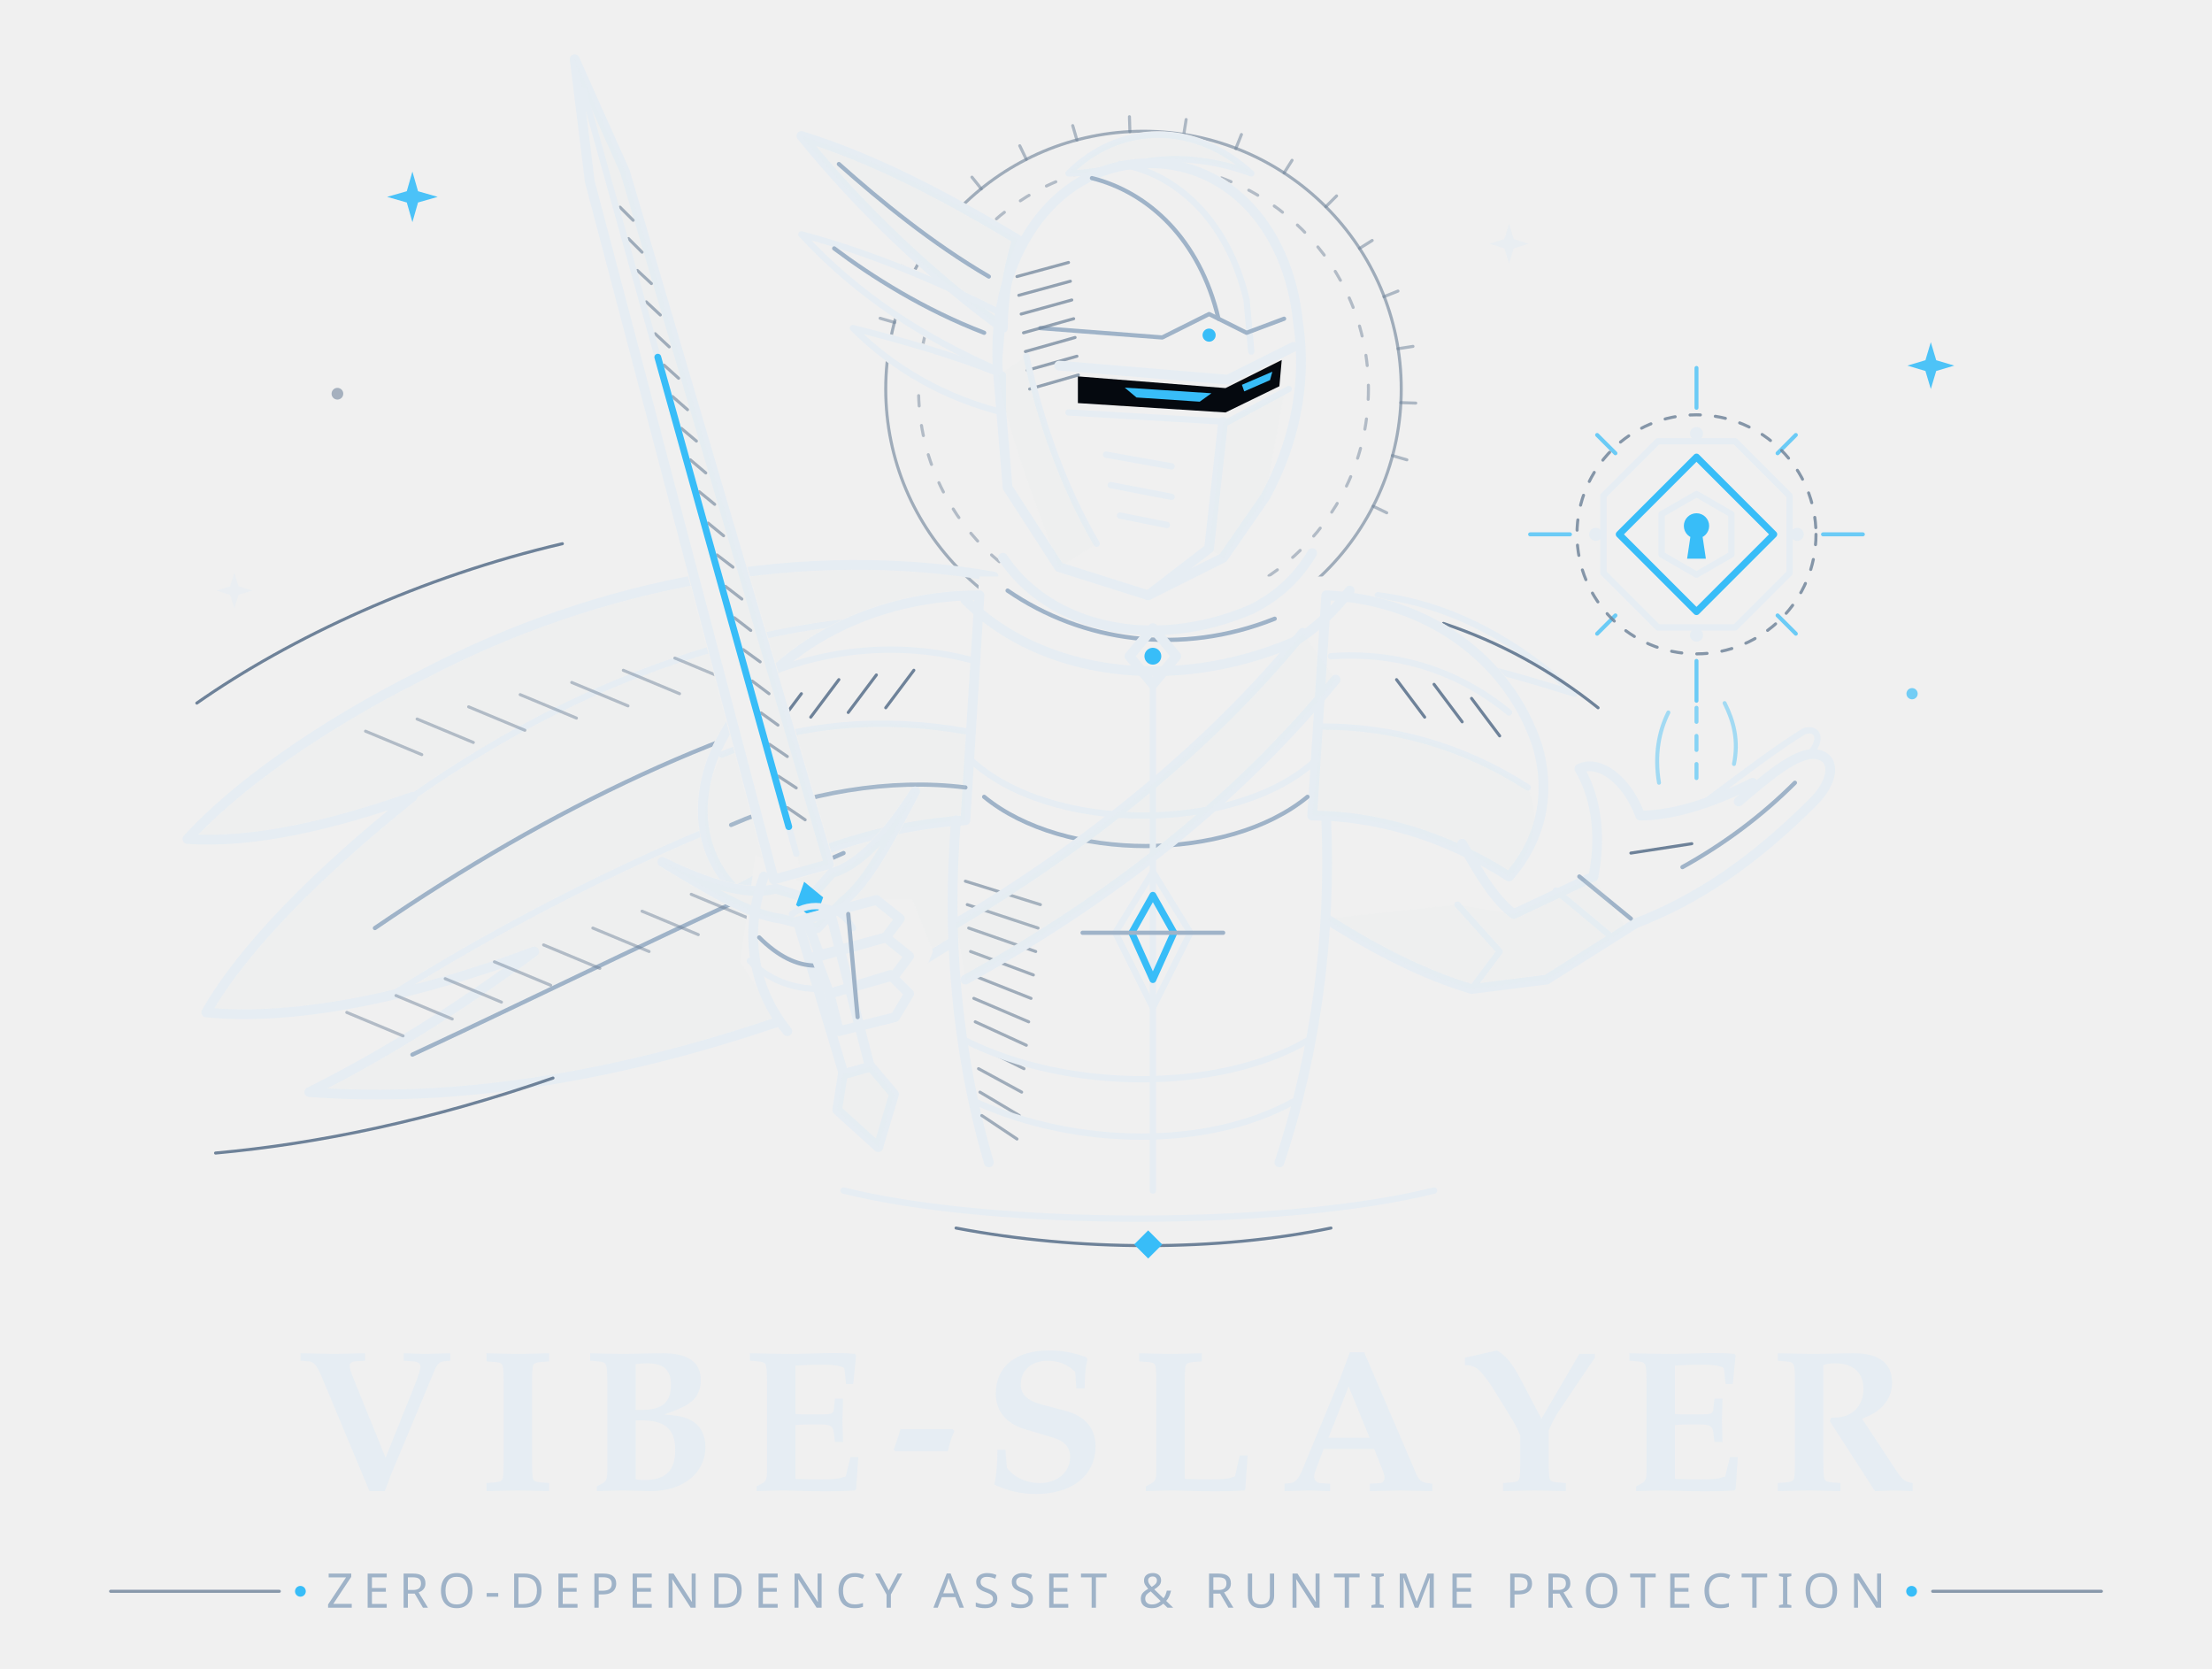
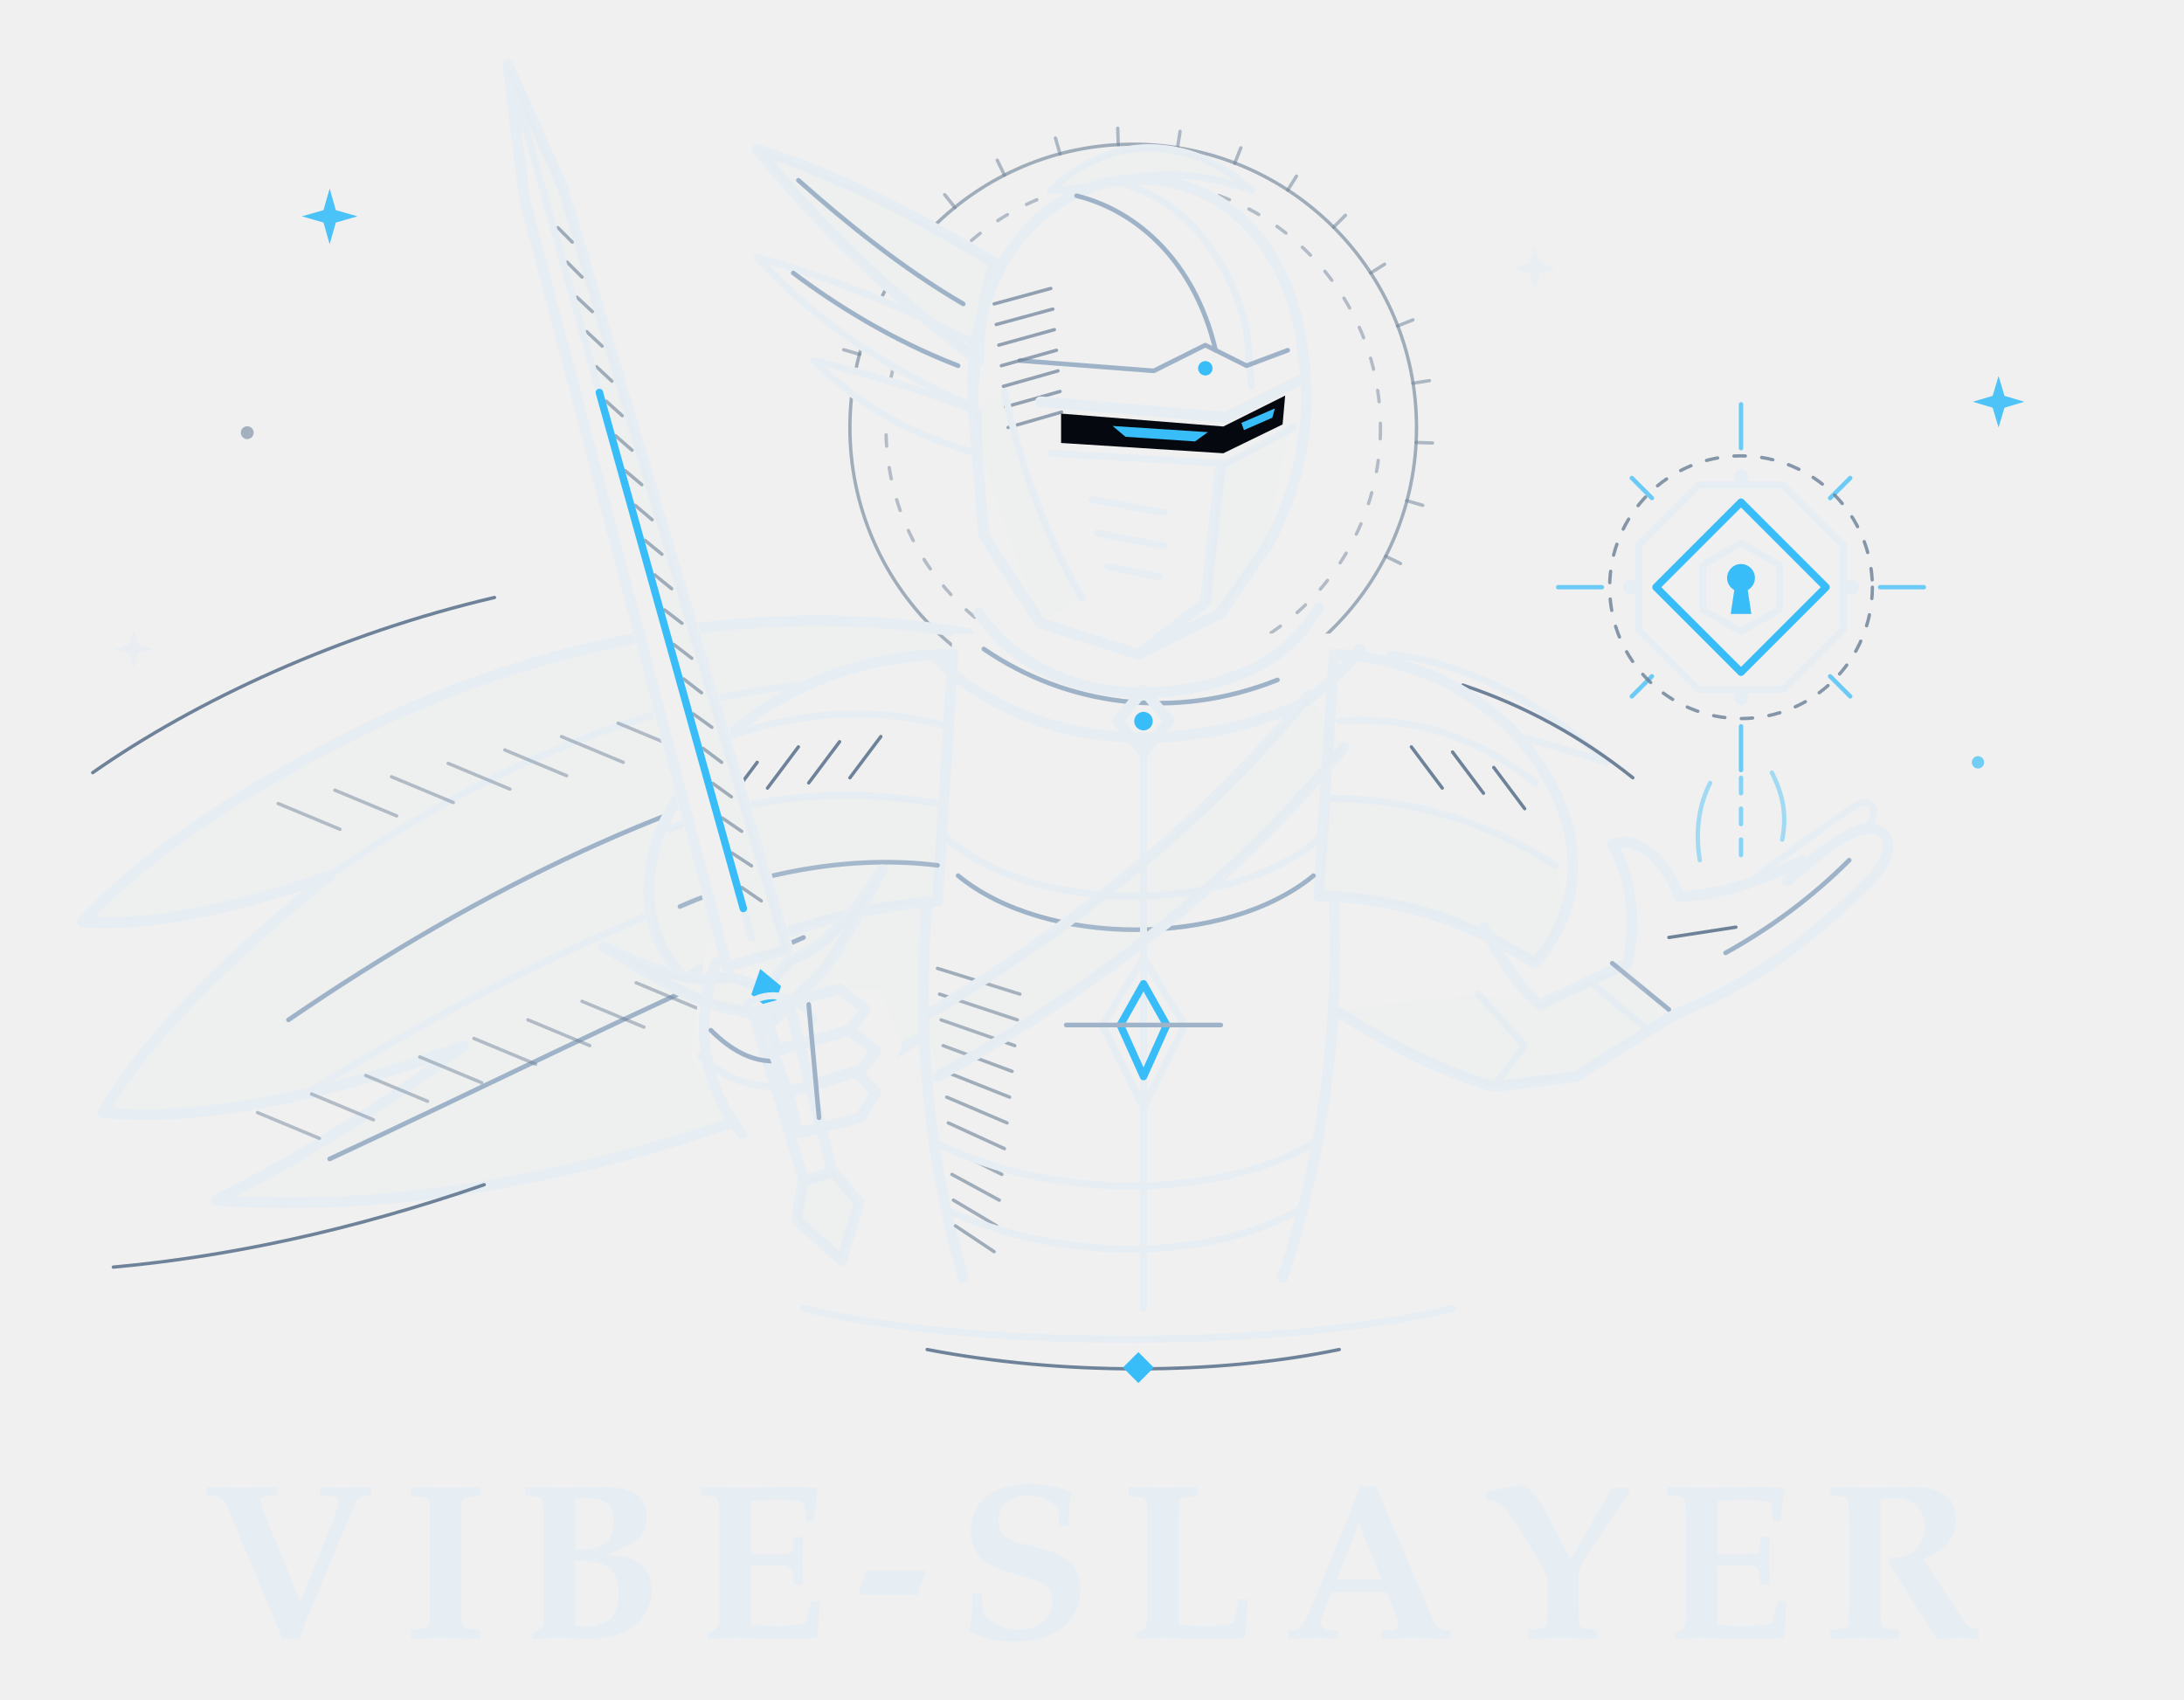
- <svg xmlns="http://www.w3.org/2000/svg" width="472" height="356" viewBox="104 20 472 356" role="img" aria-label="Vibe-Slayer — Zero-Dependency Asset and Runtime Protection">
+ <svg xmlns="http://www.w3.org/2000/svg" width="424" height="330" viewBox="128 20 424 330" role="img" aria-label="Vibe-Slayer">
  <defs>
    <style>
      .ink-heavy { fill: none; stroke: #E6EDF3; stroke-width: 2.08; stroke-linecap: round; stroke-linejoin: round; }
      .ink-med   { fill: none; stroke: #E6EDF3; stroke-width: 1.35; stroke-linecap: round; stroke-linejoin: round; }
      .ink-fine  { fill: none; stroke: #9FB3C8; stroke-width: 0.9; stroke-linecap: round; stroke-linejoin: round; }
      .ink-hair  { fill: none; stroke: #6E8299; stroke-width: 0.65; stroke-linecap: round; stroke-linejoin: round; }
      .ink-fill  { fill: #E6EDF3; stroke: none; }
-       .ink-mid-fill { fill: #9FB3C8; stroke: none; }
      .ink-shade { fill: #E6EDF3; fill-opacity: 0.09; stroke: none; }
      .accent-line { fill: none; stroke: #38BDF8; stroke-width: 1.45; stroke-linecap: round; stroke-linejoin: round; }
      .accent-fine { fill: none; stroke: #38BDF8; stroke-width: 0.85; stroke-linecap: round; stroke-linejoin: round; }
      .accent-fill { fill: #38BDF8; stroke: none; }
    </style>
    <mask id="mask-behind-all">
      <rect x="0" y="0" width="680" height="384" fill="white" />
      <path d="M 317,100 C 315,77 327,57 346,55 C 365,53 379,68 381,89 C 383,102 380,115 374,126 L 365,139 L 349,147 L 330,141 L 319,124 Z" fill="black" stroke="black" stroke-width="2.2" />
      <path d="M 318,90 C 303,79 288,65 275,49 C 291,54 306,62 321,71 C 319,78 318,84 318,90 Z" fill="black" stroke="black" stroke-width="1.8" />
      <path d="M 317,99 C 301,92 287,83 275,70 C 290,74 304,80 318,87 Z" fill="black" stroke="black" stroke-width="1.6" />
      <path d="M 318,108 C 306,105 295,99 286,90 C 298,93 308,96 318,100 Z" fill="black" stroke="black" stroke-width="1.5" />
      <path d="M 332,57 C 343,46 359,46 371,57 C 363,54 354,53 346,55 C 341,56 336,57 332,57 Z" fill="black" stroke="black" stroke-width="1.5" />
      <path d="M 313,147 C 288,147 265,160 256,182 C 252,193 254,203 261,210 C 277,201 294,196 310,195 Z" fill="black" stroke="black" stroke-width="2.2" />
      <path d="M 387,147 C 409,148 426,161 432,179 C 435,189 433,199 426,207 C 412,198 397,194 384,194 Z" fill="black" stroke="black" stroke-width="2.2" />
      <path d="M 313,143 L 387,143 L 388,200 C 388,224 385,246 377,269 L 349,278 L 315,269 C 308,246 306,224 308,198 Z" fill="black" />
      <path d="M 385,204 L 417,228 L 439,225 L 463,205 L 486,192 L 494,181 L 472,185 L 456,188 L 444,185 L 434,202 L 420,196 Z" fill="black" stroke="black" stroke-width="2.0" />
      <path d="M 269.12,207.64 L 229.85,58.72 L 226.62,32.62 L 237.36,56.62 L 280.88,204.36 Z" fill="black" stroke="black" stroke-width="2.4" />
      <path d="M 245.34,203.89 C 257.39,209.88 264.94,210.88 269.57,209.59 L 276.61,211.78 L 281.51,206.26 C 286.13,204.97 292.07,200.20 299.28,188.84 C 293.86,199.18 289.13,208.28 283.83,212.36 L 278.36,218.04 L 270.74,216.02 C 264.09,215.27 255.33,209.93 245.34,203.89 Z" fill="black" stroke="black" stroke-width="2.2" />
      <path d="M 274.22,216.60 L 284.03,249.16 L 289.62,247.60 L 281.16,214.66 Z" fill="black" stroke="black" stroke-width="2.0" />
      <path d="M 283.84,249.21 L 282.64,256.82 L 291.40,264.75 L 294.78,253.43 L 289.81,247.55 Z" fill="black" stroke="black" stroke-width="2.0" />
      <path d="M 266,204 L 263,225 L 274,242 L 296,238 L 302,223 L 298,213 L 286,213 L 274,209 Z" fill="black" stroke="black" stroke-width="2.0" />
    </mask>
    <mask id="mask-behind-sword">
      <rect x="0" y="0" width="680" height="384" fill="white" />
      <path d="M 269.12,207.64 L 229.85,58.72 L 226.62,32.62 L 237.36,56.62 L 280.88,204.36 Z" fill="black" stroke="black" stroke-width="2.4" />
      <path d="M 245.34,203.89 C 257.39,209.88 264.94,210.88 269.57,209.59 L 276.61,211.78 L 281.51,206.26 C 286.13,204.97 292.07,200.20 299.28,188.84 C 293.86,199.18 289.13,208.28 283.83,212.36 L 278.36,218.04 L 270.74,216.02 C 264.09,215.27 255.33,209.93 245.34,203.89 Z" fill="black" stroke="black" stroke-width="2.2" />
      <path d="M 274.22,216.60 L 284.03,249.16 L 289.62,247.60 L 281.16,214.66 Z" fill="black" stroke="black" stroke-width="2.0" />
      <path d="M 283.84,249.21 L 282.64,256.82 L 291.40,264.75 L 294.78,253.43 L 289.81,247.55 Z" fill="black" stroke="black" stroke-width="2.0" />
      <path d="M 266,204 L 263,225 L 274,242 L 296,238 L 302,223 L 298,213 L 286,213 L 274,209 Z" fill="black" stroke="black" stroke-width="2.0" />
    </mask>
  </defs>
  <g id="paladin-halo" mask="url(#mask-behind-all)">
    <circle cx="348" cy="103" r="55" class="ink-hair" opacity="0.62" />
    <circle cx="348" cy="103" r="48" class="ink-hair" stroke-dasharray="2.2 4.2" opacity="0.48" />
    <g class="ink-hair" opacity="0.52">
      <line x1="294.9" y1="88.8" x2="291.8" y2="87.9" />
      <line x1="299.0" y1="78.0" x2="296.1" y2="76.6" />
      <line x1="305.3" y1="68.4" x2="302.8" y2="66.4" />
      <line x1="313.4" y1="60.3" x2="311.4" y2="57.8" />
      <line x1="323.0" y1="54.0" x2="321.6" y2="51.1" />
      <line x1="333.8" y1="49.9" x2="332.9" y2="46.8" />
      <line x1="345.1" y1="48.1" x2="345.0" y2="44.9" />
      <line x1="356.6" y1="48.7" x2="357.1" y2="45.5" />
      <line x1="367.7" y1="51.7" x2="368.9" y2="48.7" />
      <line x1="378.0" y1="56.9" x2="379.7" y2="54.2" />
      <line x1="386.9" y1="64.1" x2="389.2" y2="61.8" />
      <line x1="394.1" y1="73.0" x2="396.8" y2="71.3" />
      <line x1="399.3" y1="83.3" x2="402.3" y2="82.1" />
      <line x1="402.3" y1="94.4" x2="405.5" y2="93.9" />
      <line x1="402.9" y1="105.9" x2="406.1" y2="106.0" />
      <line x1="401.1" y1="117.2" x2="404.2" y2="118.1" />
      <line x1="397.0" y1="128.0" x2="399.9" y2="129.4" />
    </g>
    <path class="accent-fill" d="M 192.00,56.60 L 193.20,60.80 L 197.40,62.00 L 193.20,63.20 L 192.00,67.40 L 190.80,63.20 L 186.60,62.00 L 190.80,60.80 Z" opacity="0.9" />
    <path class="ink-fill" d="M 154.00,142.20 L 154.90,145.10 L 157.80,146.00 L 154.90,146.90 L 154.00,149.80 L 153.10,146.90 L 150.20,146.00 L 153.10,145.10 Z" opacity="0.65" />
    <path class="ink-fill" d="M 426.00,67.80 L 427.00,71.00 L 430.20,72.00 L 427.00,73.00 L 426.00,76.20 L 425.00,73.00 L 421.80,72.00 L 425.00,71.00 Z" opacity="0.68" />
    <path class="accent-fill" d="M 516.00,93.00 L 517.15,96.85 L 521.00,98.00 L 517.15,99.15 L 516.00,103.00 L 514.85,99.15 L 511.00,98.00 L 514.85,96.85 Z" opacity="0.88" />
    <circle cx="176" cy="104" r="1.25" fill="#6E8299" opacity="0.58" />
    <circle cx="512" cy="168" r="1.2" fill="#38BDF8" opacity="0.68" />
  </g>
  <g id="paladin-cloak" mask="url(#mask-behind-all)">
    <path class="ink-shade" d="M 316,143 C 276,136 232,144 194,164 C 172,175 154,188 144,199 C 158,200 175,196 192,190 C 172,206 156,222 148,236 C 168,238 194,232 218,223 C 202,235 186,245 170,253 C 210,256 254,246 296,228 L 312,218 Z" />
    <path class="ink-heavy" d="M 316,143 C 276,136 232,144 194,164 C 172,175 154,188 144,199 C 158,200 175,196 192,190 C 172,206 156,222 148,236 C 168,238 194,232 218,223 C 202,235 186,245 170,253 C 210,256 254,246 296,228 L 312,218 Z" />
    <path class="ink-med" d="M 310,152 C 272,150 232,162 192,190" />
    <path class="ink-fine" d="M 298,166 C 260,174 222,192 184,218" />
    <path class="ink-med" d="M 290,184 C 254,196 220,212 188,232" />
    <path class="ink-fine" d="M 284,202 C 252,216 220,232 192,245" />
    <path class="ink-hair" d="M 224,136 C 194,143 166,156 146,170" />
    <path class="ink-hair" d="M 222,250 C 196,259 172,264 150,266" />
    <g class="ink-hair" opacity="0.48">
      <line x1="178.0" y1="236.0" x2="190.0" y2="241.0" />
      <line x1="188.5" y1="232.4" x2="200.5" y2="237.4" />
      <line x1="199.0" y1="228.8" x2="211.0" y2="233.8" />
      <line x1="209.5" y1="225.2" x2="221.5" y2="230.2" />
      <line x1="220.0" y1="221.6" x2="232.0" y2="226.6" />
      <line x1="230.5" y1="218.0" x2="242.5" y2="223.0" />
      <line x1="241.0" y1="214.4" x2="253.0" y2="219.4" />
      <line x1="251.5" y1="210.8" x2="263.5" y2="215.8" />
      <line x1="262.0" y1="207.2" x2="274.0" y2="212.2" />
      <line x1="182.0" y1="176.0" x2="194.0" y2="181.0" />
      <line x1="193.0" y1="173.4" x2="205.0" y2="178.4" />
      <line x1="204.0" y1="170.8" x2="216.0" y2="175.8" />
      <line x1="215.0" y1="168.2" x2="227.0" y2="173.2" />
      <line x1="226.0" y1="165.6" x2="238.0" y2="170.6" />
      <line x1="237.0" y1="163.0" x2="249.0" y2="168.0" />
      <line x1="248.0" y1="160.4" x2="260.0" y2="165.4" />
      <line x1="259.0" y1="157.8" x2="271.0" y2="162.8" />
    </g>
    <path class="ink-med" d="M 398,147 C 414,149 428,157 440,168 C 427,164 414,160 400,159" />
    <path class="ink-hair" d="M 412,153 C 424,157 435,163 445,171" />
  </g>
  <g id="paladin-body" mask="url(#mask-behind-sword)">
    <path class="ink-heavy" d="M 318,90 C 303,79 288,65 275,49 C 291,54 306,62 321,71 C 319,78 318,84 318,90 Z" />
    <path class="ink-shade" d="M 318,90 C 303,79 288,65 275,49 C 291,54 306,62 321,71 C 319,78 318,84 318,90 Z" />
    <path class="ink-fine" d="M 315,79 C 303,72 292,63 283,55" />
    <path class="ink-med" d="M 317,99 C 301,92 287,83 275,70 C 290,74 304,80 318,87 Z" />
    <path class="ink-fine" d="M 314,91 C 301,86 290,79 282,73" />
    <path class="ink-med" d="M 318,108 C 306,105 295,99 286,90 C 298,93 308,96 318,100 Z" />
    <path class="ink-med" d="M 332,57 C 343,46 359,46 371,57 C 363,54 354,53 346,55 C 341,56 336,57 332,57 Z" />
    <path class="ink-shade" d="M 332,57 C 343,46 359,46 371,57 C 363,54 354,53 346,55 C 341,56 336,57 332,57 Z" />
    <path class="ink-heavy" d="M 317,100 C 315,77 327,57 346,55 C 365,53 379,68 381,89 C 383,102 380,115 374,126 L 365,139 L 349,147 L 330,141 L 319,124 Z" />
    <path class="ink-med" d="M 343,55 C 355,57 366,67 370,84 L 371,95" />
    <path class="ink-fine" d="M 337,58 C 349,61 360,71 364,88" />
    <path class="ink-fine" d="M 326,90 L 352,92 L 362,87 L 370,91 L 378,88" />
    <circle cx="362" cy="91.5" r="1.4" class="accent-fill" />
    <g class="ink-hair" opacity="0.72">
      <line x1="321.0" y1="79.0" x2="332.0" y2="76.0" />
      <line x1="321.4" y1="83.0" x2="332.4" y2="80.0" />
      <line x1="321.9" y1="87.0" x2="332.7" y2="84.0" />
      <line x1="322.4" y1="91.0" x2="333.1" y2="88.0" />
      <line x1="322.8" y1="95.0" x2="333.4" y2="92.0" />
      <line x1="323.2" y1="99.0" x2="333.8" y2="96.0" />
      <line x1="323.7" y1="103.0" x2="334.1" y2="100.0" />
    </g>
    <path class="ink-med" d="M 323,96 C 326,110 331,124 338,136" />
    <path class="ink-shade" d="M 317,100 C 319,112 324,125 330,141 L 338,136 C 331,124 326,110 323,96 Z" />
    <path class="ink-heavy" d="M 330,98 L 366,101 L 380,94" />
    <path class="ink-med" d="M 332,108 L 366,110 L 379,103" />
    <path fill="#05090F" d="M 334,100.3 L 365.5,102.8 L 377.5,96.8 L 377,102.4 L 365.5,108 L 334,106 Z" />
    <path class="accent-fill" d="M 344,102.7 L 362.5,103.9 L 360,105.7 L 346.5,104.8 Z" />
    <path class="accent-fill" d="M 369,102.1 L 375.5,99.3 L 375,101.1 L 369.5,103.5 Z" />
    <path class="ink-heavy" d="M 365,110 L 362,137 L 349,147" />
    <path class="ink-shade" d="M 365,110 L 378,104 L 374,126 L 365,139 L 362,137 Z" />
    <path class="ink-med" d="M 340,117 L 354,119.5" />
    <path class="ink-med" d="M 341,123.5 L 354,126" />
    <path class="ink-med" d="M 343,130 L 353,132" />
    <path class="ink-heavy" d="M 318,139 C 328,154 350,159 371,150 C 377,147 381,143 384,138" />
    <path class="ink-heavy" d="M 310,148 C 326,164 354,168 380,157 C 385,154 389,150 392,146" />
    <path class="ink-fine" d="M 319,146 C 335,157 356,160 376,152" />
    <path class="ink-heavy" d="M 350,154 L 355,160 L 350,166 L 345,160 Z" />
    <circle cx="350" cy="160" r="1.8" class="accent-fill" />
    <path class="ink-heavy" d="M 313,147 C 288,147 265,160 256,182 C 252,193 254,203 261,210 C 277,201 294,196 310,195 Z" />
    <path class="ink-med" d="M 267,164 C 282,158 297,157 312,161" />
    <path class="ink-med" d="M 258,181 C 275,174 293,173 310,176" />
    <path class="ink-fine" d="M 260,196 C 276,189 294,186 310,188" />
    <path class="ink-shade" d="M 258,181 C 275,174 293,173 310,176 L 310,195 C 294,196 277,201 261,210 C 254,203 252,193 258,181 Z" />
    <path class="ink-hair" d="M 275,168 L 269,176 M 283,165 L 277,173 M 291,164 L 285,172 M 299,163 L 293,171" />
    <path class="ink-heavy" d="M 387,147 C 409,148 426,161 432,179 C 435,189 433,199 426,207 C 412,198 397,194 384,194 Z" />
    <path class="ink-med" d="M 388,160 C 402,159 415,163 426,172" />
    <path class="ink-med" d="M 386,175 C 401,175 416,179 430,188" />
    <path class="ink-shade" d="M 386,175 C 401,175 416,179 430,188 C 433,195 431,202 426,207 C 412,198 397,194 384,194 Z" />
    <path class="ink-hair" d="M 418,169 L 424,177 M 410,166 L 416,174 M 402,165 L 408,173" />
    <path class="ink-heavy" d="M 308,195 C 306,219 308,244 315,268" />
    <path class="ink-heavy" d="M 387,195 C 388,219 385,244 377,268" />
    <path class="ink-med" d="M 311,182 C 328,198 368,198 385,182" />
    <path class="ink-fine" d="M 314,190 C 331,204 366,204 383,190" />
    <path class="ink-med" d="M 350,166 L 350,274" />
    <g class="ink-hair" opacity="0.62">
      <line x1="310.0" y1="208.0" x2="326.0" y2="213.0" />
      <line x1="310.4" y1="213.0" x2="325.5" y2="218.0" />
      <line x1="310.7" y1="218.0" x2="325.0" y2="223.0" />
      <line x1="311.1" y1="223.0" x2="324.5" y2="228.0" />
      <line x1="311.4" y1="228.0" x2="324.0" y2="233.0" />
      <line x1="311.8" y1="233.0" x2="323.5" y2="238.0" />
      <line x1="312.1" y1="238.0" x2="323.0" y2="243.0" />
      <line x1="312.4" y1="243.0" x2="322.5" y2="248.0" />
      <line x1="312.8" y1="248.0" x2="322.0" y2="253.0" />
      <line x1="313.1" y1="253.0" x2="321.5" y2="258.0" />
      <line x1="313.5" y1="258.0" x2="321.0" y2="263.0" />
    </g>
    <path class="ink-heavy" d="M 382,155 C 365,176 340,198 308,217" />
    <path class="ink-heavy" d="M 389,165 C 371,187 346,209 310,229" />
    <path class="ink-shade" d="M 382,155 C 365,176 340,198 308,217 L 310,229 C 346,209 371,187 389,165 Z" />
    <path class="ink-med" d="M 350,206 L 358,219 L 350,235 L 342,219 Z" />
    <path class="accent-line" d="M 350,211 L 354.5,219 L 350,229 L 345.5,219 Z" />
    <line class="ink-fine" x1="335" y1="219" x2="365" y2="219" />
    <path class="ink-med" d="M 310,242 C 332,253 364,253 383,242" />
    <path class="ink-med" d="M 312,255 C 334,265 362,265 380,255" />
    <path class="ink-med" d="M 284,274 C 316,282 378,282 410,274" />
    <path class="ink-hair" d="M 308,282 C 334,287 364,287 388,282" />
    <path class="accent-fill" d="M 349,282.5 L 352,285.5 L 349,288.5 L 346,285.5 Z" />
    <path class="ink-heavy" d="M 416,200 C 420,207 423,212 427,215 L 444,207" />
    <path class="ink-heavy" d="M 387,216 C 398,223 408,228 418,231 L 434,229 L 453,217" />
    <path class="ink-med" d="M 415,213 L 424,223 L 418,231" />
    <path class="ink-med" d="M 436,210 L 448,220" />
    <path class="ink-fine" d="M 441,207 L 452,216" />
    <path class="ink-shade" d="M 387,216 C 398,223 408,228 418,231 L 434,229 L 451,218 L 444,207 L 427,215 L 415,213 Z" />
    <path class="ink-heavy" d="M 444,207 C 446,197 444,189 441,184 C 445,182 451,186 454,194 C 460,194 468,192 478,187" />
    <path class="ink-heavy" d="M 453,217 C 466,212 478,204 491,191 C 495,187 496,182 492,181 C 488,180 482,185 475,191" />
    <path class="ink-med" d="M 468,191 C 476,185 484,179 489,176 C 492,175 493,178 490,181" />
    <path class="ink-fine" d="M 463,205 C 472,200 480,194 487,187" />
    <path class="ink-hair" d="M 452,202 L 465,200" />
    <path class="accent-fine" d="M 466,186 L 466,170" opacity="0.58" stroke-dasharray="3 3" />
    <path class="accent-fine" d="M 458,187 C 457,181 458,176 460,172" opacity="0.42" />
    <path class="accent-fine" d="M 474,183 C 475,178 474,174 472,170" opacity="0.42" />
  </g>
  <g id="paladin-sword">
    <path class="ink-heavy" d="M 269.12,207.64 L 229.85,58.72 L 226.62,32.62 L 237.36,56.62 L 280.88,204.36 Z" />
    <path class="ink-shade" d="M 275.00,206.00 L 226.62,32.62 L 237.36,56.62 L 280.88,204.36 Z" />
    <g class="ink-hair" opacity="0.62">
      <line x1="272.0" y1="192.3" x2="275.8" y2="194.9" />
      <line x1="270.1" y1="185.6" x2="273.9" y2="188.1" />
      <line x1="268.2" y1="178.8" x2="272.0" y2="181.4" />
      <line x1="266.4" y1="172.1" x2="270.0" y2="174.7" />
      <line x1="264.5" y1="165.3" x2="268.1" y2="168.0" />
      <line x1="262.6" y1="158.6" x2="266.2" y2="161.2" />
      <line x1="260.7" y1="151.8" x2="264.2" y2="154.5" />
      <line x1="258.8" y1="145.1" x2="262.3" y2="147.8" />
      <line x1="257.0" y1="138.4" x2="260.4" y2="141.0" />
      <line x1="255.1" y1="131.6" x2="258.4" y2="134.3" />
      <line x1="253.2" y1="124.9" x2="256.5" y2="127.6" />
      <line x1="251.3" y1="118.1" x2="254.6" y2="120.9" />
      <line x1="249.4" y1="111.4" x2="252.6" y2="114.1" />
      <line x1="247.5" y1="104.6" x2="250.7" y2="107.4" />
      <line x1="245.7" y1="97.9" x2="248.8" y2="100.7" />
      <line x1="243.8" y1="91.2" x2="246.8" y2="94.0" />
      <line x1="241.9" y1="84.4" x2="244.9" y2="87.2" />
      <line x1="240.0" y1="77.7" x2="243.0" y2="80.5" />
      <line x1="238.1" y1="70.9" x2="241.0" y2="73.8" />
      <line x1="236.3" y1="64.2" x2="239.1" y2="67.0" />
    </g>
    <path class="ink-med" d="M 273.92,202.15 L 228.50,39.37" />
    <path class="accent-line" d="M 272.31,196.37 L 244.36,96.20" />
    <path class="ink-heavy" d="M 245.34,203.89 C 257.39,209.88 264.94,210.88 269.57,209.59 L 276.61,211.78 L 281.51,206.26 C 286.13,204.97 292.07,200.20 299.28,188.84 C 293.86,199.18 289.13,208.28 283.83,212.36 L 278.36,218.04 L 270.74,216.02 C 264.09,215.27 255.33,209.93 245.34,203.89 Z" />
    <path class="ink-shade" d="M 245.34,203.89 C 257.39,209.88 264.94,210.88 269.57,209.59 L 276.61,211.78 L 281.51,206.26 C 286.13,204.97 292.07,200.20 299.28,188.84 C 293.86,199.18 289.13,208.28 283.83,212.36 L 278.36,218.04 L 270.74,216.02 C 264.09,215.27 255.33,209.93 245.34,203.89 Z" />
    <path class="accent-fill" d="M 275.59,208.12 L 279.64,211.45 L 277.90,216.40 L 273.86,213.07 Z" />
    <path class="ink-heavy" d="M 274.22,216.60 L 284.03,249.16 L 289.62,247.60 L 281.16,214.66 Z" />
    <path class="ink-heavy" d="M 283.84,249.21 L 282.64,256.82 L 291.40,264.75 L 294.78,253.43 L 289.81,247.55 Z" />
    <path class="ink-shade" d="M 283.84,249.21 L 282.64,256.82 L 291.40,264.75 L 294.78,253.43 L 289.81,247.55 Z" />
    <path class="ink-heavy" d="M 267,207 C 263,218 264,230 272,240" />
    <path class="ink-med" d="M 264,225 C 268,229 273,231 279,231" />
    <path class="ink-fine" d="M 266,220 C 270,224 274,226 278,226" />
    <path class="ink-heavy" d="M 276,216 L 291,212 L 296,216 L 293,220 L 279,224 Z" />
    <path class="ink-heavy" d="M 278,224 L 293,220 L 298,224 L 295,228 L 281,232 Z" />
    <path class="ink-heavy" d="M 281,232 L 294,228 L 298,232 L 295,237 L 283,240 Z" />
    <path class="ink-med" d="M 273,215 C 277,212 283,213 286,218" />
    <path class="ink-fine" d="M 285,215 L 287,237" />
  </g>
  <g id="crypto-ward">
    <g class="accent-fine" opacity="0.72">
      <line x1="493.0" y1="134.0" x2="501.5" y2="134.0" />
      <line x1="483.3" y1="151.3" x2="487.2" y2="155.2" />
      <line x1="466.0" y1="161.0" x2="466.0" y2="169.5" />
      <line x1="448.7" y1="151.3" x2="444.8" y2="155.2" />
      <line x1="439.0" y1="134.0" x2="430.5" y2="134.0" />
      <line x1="448.7" y1="116.7" x2="444.8" y2="112.8" />
      <line x1="466.0" y1="107.0" x2="466.0" y2="98.5" />
      <line x1="483.3" y1="116.7" x2="487.2" y2="112.8" />
    </g>
    <circle cx="466.0" cy="134.0" r="25.5" class="ink-hair" stroke-dasharray="2.2 3.2" opacity="0.82" />
    <polygon points="485.86,142.23 474.23,153.86 457.77,153.86 446.14,142.23 446.14,125.77 457.77,114.14 474.23,114.14 485.86,125.77" class="ink-med" />
    <polygon points="466.00,117.50 482.50,134.00 466.00,150.50 449.50,134.00" class="accent-line" />
    <polygon points="466.00,125.40 473.45,129.70 473.45,138.30 466.00,142.60 458.55,138.30 458.55,129.70" class="ink-med" />
    <circle cx="466.0" cy="132.2" r="2.7" class="accent-fill" />
    <path class="accent-fill" d="M 464.7,134.5 L 467.3,134.5 L 468.0,139.2 L 464.0,139.2 Z" />
    <circle cx="466.0" cy="112.5" r="1.4" class="ink-fill" />
    <circle cx="466.0" cy="155.5" r="1.4" class="ink-fill" />
    <circle cx="444.5" cy="134.0" r="1.4" class="ink-fill" />
    <circle cx="487.5" cy="134.0" r="1.4" class="ink-fill" />
  </g>
  <g id="wordmark" class="ink-fill">
    <path d="M340 644V681C300 680 268 680 248 679C214 678 191 678 179 678C164 678 164 678 20 681V644L61 641C86 638 101 620 123 569L362 -3H438C448 23 453 36 457 46C459 52 462 62 467 75C469 79 472 86 476 96L684 594C697 626 710 639 731 641L763 644V681C690 679 659 678 646 678C636 678 618 678 591 679C582 680 559 680 532 681V644L578 641C601 640 615 630 615 615C615 600 605 569 584 516L442 163L285 550C267 595 264 605 264 622C264 632 276 640 290 641Z" transform="translate(167.27,338.00) scale(0.043,-0.043)" />
    <path d="M350 641V681C230 678 230 678 194 678C159 678 158 678 39 681V641L76 638C123 634 123 634 124 543V135C123 74 122 58 115 51C109 45 100 42 76 40L39 37V-3C123 -1 159 0 194 0C230 0 265 -1 350 -3V37L313 40C290 42 281 44 275 50C267 58 266 72 265 135V543C266 603 267 619 274 627C280 633 289 636 313 638Z" transform="translate(206.13,338.00) scale(0.043,-0.043)" />
    <path d="M39 644 76 641C122 637 123 633 124 543V95C124 61 119 47 104 38L72 20V-3C139 -1 167 0 198 0C223 0 253 -1 301 -2C331 -3 331 -3 340 -3C500 -3 611 87 611 216C611 269 591 313 556 338C519 363 486 372 406 377C491 407 519 421 551 450C574 472 588 508 588 546C588 637 527 681 399 681L316 680C291 679 222 678 206 678L118 679L39 681ZM265 348H295C411 348 461 304 461 202C461 98 414 52 308 52C291 52 282 53 265 56ZM265 627C288 630 302 631 322 631C404 631 440 598 440 524C440 437 396 400 295 400H265Z" transform="translate(228.25,338.00) scale(0.043,-0.043)" />
    <path d="M265 620C319 623 350 624 411 624C465 624 507 615 508 604L516 529H552L566 671L560 678C524 681 506 682 465 682C437 682 409 682 357 680C291 678 261 678 227 678C185 678 139 679 39 681V644L76 641C122 637 123 633 124 543V95C124 61 119 47 104 38L72 20V-3C141 -1 169 0 195 0C213 0 224 0 259 -1C322 -3 374 -4 420 -4C475 -4 504 -3 561 0L566 8L577 166H538L515 72C515 71 514 70 512 69C479 58 453 55 396 55C355 55 316 56 265 58V325C290 327 309 328 332 328H398C437 327 451 318 455 291L461 241H501L498 349C498 357 499 392 501 456H461L455 399C452 382 441 378 398 378H332C295 378 284 378 265 380Z" transform="translate(262.34,338.00) scale(0.043,-0.043)" />
    <path d="M50 305C45 287 43 281 31 246C24 227 21 218 16 203L24 195H285C290 223 301 259 317 295L308 305Z" transform="translate(294.01,338.00) scale(0.043,-0.043)" />
    <path d="M72 202C72 127 68 86 57 29C131 -4 189 -17 265 -17C444 -17 559 76 559 220C559 309 507 370 408 396L294 426C220 446 188 476 188 527C188 597 242 644 322 644C375 644 420 626 458 589L464 507H505C505 572 510 620 519 649L514 661C447 685 395 695 329 695C162 695 64 615 64 480C64 395 115 332 210 304L350 262C406 245 433 214 433 166C433 92 369 37 283 37C215 37 151 67 119 114L112 202Z" transform="translate(313.73,338.00) scale(0.043,-0.043)" />
    <path d="M350 641V681C230 678 230 678 194 678C159 678 158 678 39 681V641L76 638C123 634 123 634 124 543V95C124 61 119 47 104 38L72 20V-3C141 -1 169 0 195 0C213 0 224 0 259 -1C322 -3 374 -4 420 -4C475 -4 504 -3 561 0L566 8L577 174H538L515 72C515 71 514 70 512 69C480 58 453 55 396 55C355 55 316 56 265 58V543C266 603 267 619 274 627C280 633 289 636 313 638Z" transform="translate(345.40,338.00) scale(0.043,-0.043)" />
    <path d="M469 206 514 92C518 82 520 72 520 64C520 49 511 38 500 37L447 34V-3C533 -1 579 0 599 0C618 0 667 -1 757 -3V34L733 37C705 41 691 52 678 81L419 686H348C334 649 324 622 320 611C306 572 296 546 291 535L110 97C93 58 76 39 54 37L24 34V-3C98 -1 135 0 137 0C147 0 166 0 193 -1C201 -2 220 -2 250 -3V34L200 37C183 38 171 52 171 69C171 76 173 85 176 94L218 206ZM342 516 446 262H242Z" transform="translate(377.07,338.00) scale(0.043,-0.043)" />
    <path d="M395 356 288 559C247 635 220 668 174 695L15 659V622C66 622 86 607 145 522L246 359C262 333 274 310 290 274V135C289 74 288 58 281 51C275 45 266 42 242 40L205 37V-3C289 -1 325 0 360 0C396 0 431 -1 516 -3V37L479 40C456 42 447 44 441 50C433 58 432 72 431 135V298C449 340 465 370 484 398L660 659V678H583Z" transform="translate(415.93,338.00) scale(0.043,-0.043)" />
    <path d="M265 620C319 623 350 624 411 624C465 624 507 615 508 604L516 529H552L566 671L560 678C524 681 506 682 465 682C437 682 409 682 357 680C291 678 261 678 227 678C185 678 139 679 39 681V644L76 641C122 637 123 633 124 543V95C124 61 119 47 104 38L72 20V-3C141 -1 169 0 195 0C213 0 224 0 259 -1C322 -3 374 -4 420 -4C475 -4 504 -3 561 0L566 8L577 166H538L515 72C515 71 514 70 512 69C479 58 453 55 396 55C355 55 316 56 265 58V325C290 327 309 328 332 328H398C437 327 451 318 455 291L461 241H501L498 349C498 357 499 392 501 456H461L455 399C452 382 441 378 398 378H332C295 378 284 378 265 380Z" transform="translate(450.01,338.00) scale(0.043,-0.043)" />
    <path d="M39 37V-3C123 -1 159 0 194 0C230 0 265 -1 350 -3V37L313 40C290 42 281 44 275 50C267 58 266 72 265 135V622C279 628 297 631 323 631C413 631 464 585 464 503C464 419 406 362 322 362H304L297 344L521 -3L611 0C662 -1 671 -1 708 -3V37C672 44 662 50 638 82L457 356C513 379 537 394 564 424C592 456 606 492 606 534C606 632 542 681 416 681C405 681 381 681 347 680C320 679 239 678 216 678C188 678 188 678 39 681V644L76 641C122 637 123 633 124 543V135C123 75 122 58 115 51C109 45 100 42 76 40Z" transform="translate(481.68,338.00) scale(0.043,-0.043)" />
  </g>
-   <g id="subtitle">
-     <line x1="127.6" y1="359.5" x2="163.6" y2="359.5" class="ink-hair" opacity="0.8" />
-     <line x1="516.4" y1="359.5" x2="552.4" y2="359.5" class="ink-hair" opacity="0.8" />
-     <circle cx="168.1" cy="359.5" r="1.15" class="accent-fill" />
-     <circle cx="511.9" cy="359.5" r="1.15" class="accent-fill" />
-     <g class="ink-mid-fill">
-       <path d="M533 0H38V68L414 634H50V714H523V646L147 80H533Z" transform="translate(173.62,363.00) scale(0.0102,-0.0102)" />
-       <path d="M496 0H97V714H496V635H187V412H478V334H187V79H496Z" transform="translate(181.46,363.00) scale(0.0102,-0.0102)" />
-       <path d="M294 714Q427 714 490.5 663.5Q554 613 554 511Q554 454 533.0 416.0Q512 378 479.5 355.5Q447 333 411 320L607 0H502L329 295H187V0H97V714ZM289 636H187V371H294Q381 371 421.0 405.5Q461 440 461 507Q461 577 419.0 606.5Q377 636 289 636Z" transform="translate(189.13,363.00) scale(0.0102,-0.0102)" />
-       <path d="M720 358Q720 247 682.5 164.5Q645 82 572.0 36.0Q499 -10 391 -10Q280 -10 206.5 36.0Q133 82 97.0 165.0Q61 248 61 359Q61 469 97.0 551.0Q133 633 206.5 679.0Q280 725 392 725Q499 725 572.0 679.5Q645 634 682.5 551.5Q720 469 720 358ZM156 358Q156 223 213.0 145.5Q270 68 391 68Q513 68 569.0 145.5Q625 223 625 358Q625 493 569.0 569.5Q513 646 392 646Q271 646 213.5 569.5Q156 493 156 358Z" transform="translate(197.47,363.00) scale(0.0102,-0.0102)" />
-       <path d="M40 229V307H282V229Z" transform="translate(207.44,363.00) scale(0.0102,-0.0102)" />
-       <path d="M669 364Q669 183 570.5 91.5Q472 0 296 0H97V714H317Q425 714 504.0 674.0Q583 634 626.0 556.5Q669 479 669 364ZM574 361Q574 504 503.5 570.5Q433 637 304 637H187V77H284Q574 77 574 361Z" transform="translate(212.72,363.00) scale(0.0102,-0.0102)" />
-       <path d="M496 0H97V714H496V635H187V412H478V334H187V79H496Z" transform="translate(222.17,363.00) scale(0.0102,-0.0102)" />
-       <path d="M286 714Q426 714 490.0 659.0Q554 604 554 504Q554 445 527.5 393.5Q501 342 438.5 310.0Q376 278 269 278H187V0H97V714ZM278 637H187V355H259Q361 355 411.0 388.0Q461 421 461 500Q461 569 417.0 603.0Q373 637 278 637Z" transform="translate(229.84,363.00) scale(0.0102,-0.0102)" />
-       <path d="M496 0H97V714H496V635H187V412H478V334H187V79H496Z" transform="translate(238.01,363.00) scale(0.0102,-0.0102)" />
-       <path d="M663 0H558L176 593H172Q174 558 177.0 506.0Q180 454 180 399V0H97V714H201L582 123H586Q585 139 583.5 171.0Q582 203 580.5 241.0Q579 279 579 311V714H663Z" transform="translate(245.68,363.00) scale(0.0102,-0.0102)" />
-       <path d="M669 364Q669 183 570.5 91.5Q472 0 296 0H97V714H317Q425 714 504.0 674.0Q583 634 626.0 556.5Q669 479 669 364ZM574 361Q574 504 503.5 570.5Q433 637 304 637H187V77H284Q574 77 574 361Z" transform="translate(255.43,363.00) scale(0.0102,-0.0102)" />
-       <path d="M496 0H97V714H496V635H187V412H478V334H187V79H496Z" transform="translate(264.88,363.00) scale(0.0102,-0.0102)" />
-       <path d="M663 0H558L176 593H172Q174 558 177.0 506.0Q180 454 180 399V0H97V714H201L582 123H586Q585 139 583.5 171.0Q582 203 580.5 241.0Q579 279 579 311V714H663Z" transform="translate(272.55,363.00) scale(0.0102,-0.0102)" />
-       <path d="M403 645Q288 645 222.0 568.0Q156 491 156 357Q156 224 217.5 146.5Q279 69 402 69Q449 69 491.0 77.0Q533 85 573 97V19Q533 4 490.5 -3.0Q448 -10 389 -10Q280 -10 207.0 35.0Q134 80 97.5 163.0Q61 246 61 358Q61 466 100.5 548.5Q140 631 217.0 677.5Q294 724 404 724Q517 724 601 682L565 606Q532 621 491.5 633.0Q451 645 403 645Z" transform="translate(282.30,363.00) scale(0.0102,-0.0102)" />
-       <path d="M283 363 469 714H566L328 277V0H238V273L0 714H98Z" transform="translate(290.75,363.00) scale(0.0102,-0.0102)" />
-       <path d="M545 0 459 221H176L91 0H0L279 717H360L638 0ZM352 517Q349 525 342.0 546.0Q335 567 328.5 589.5Q322 612 318 624Q311 593 302.0 563.5Q293 534 287 517L206 301H432Z" transform="translate(303.17,363.00) scale(0.0102,-0.0102)" />
-       <path d="M502 191Q502 96 433.0 43.0Q364 -10 247 -10Q187 -10 136.0 -1.0Q85 8 51 24V110Q87 94 140.5 81.0Q194 68 251 68Q331 68 371.5 99.0Q412 130 412 183Q412 218 397.0 242.0Q382 266 345.5 286.5Q309 307 244 330Q153 363 106.5 411.0Q60 459 60 542Q60 599 89.0 639.5Q118 680 169.5 702.0Q221 724 288 724Q347 724 396.0 713.0Q445 702 485 684L457 607Q420 623 376.5 634.0Q333 645 286 645Q219 645 185.0 616.5Q151 588 151 541Q151 505 166.0 481.0Q181 457 215.0 438.0Q249 419 307 397Q370 374 413.5 347.5Q457 321 479.5 284.0Q502 247 502 191Z" transform="translate(311.69,363.00) scale(0.0102,-0.0102)" />
-       <path d="M502 191Q502 96 433.0 43.0Q364 -10 247 -10Q187 -10 136.0 -1.0Q85 8 51 24V110Q87 94 140.5 81.0Q194 68 251 68Q331 68 371.5 99.0Q412 130 412 183Q412 218 397.0 242.0Q382 266 345.5 286.5Q309 307 244 330Q153 363 106.5 411.0Q60 459 60 542Q60 599 89.0 639.5Q118 680 169.5 702.0Q221 724 288 724Q347 724 396.0 713.0Q445 702 485 684L457 607Q420 623 376.5 634.0Q333 645 286 645Q219 645 185.0 616.5Q151 588 151 541Q151 505 166.0 481.0Q181 457 215.0 438.0Q249 419 307 397Q370 374 413.5 347.5Q457 321 479.5 284.0Q502 247 502 191Z" transform="translate(319.29,363.00) scale(0.0102,-0.0102)" />
-       <path d="M496 0H97V714H496V635H187V412H478V334H187V79H496Z" transform="translate(326.89,363.00) scale(0.0102,-0.0102)" />
-       <path d="M323 0H233V635H10V714H545V635H323Z" transform="translate(334.56,363.00) scale(0.0102,-0.0102)" />
-       <path d="M304 725Q384 725 430.5 684.5Q477 644 477 571Q477 508 436.5 464.0Q396 420 334 384L527 198Q553 229 569.5 269.5Q586 310 597 357H686Q670 293 646.0 238.0Q622 183 584 142L730 0H611L524 84Q477 42 419.0 16.0Q361 -10 278 -10Q175 -10 114.0 41.0Q53 92 53 186Q53 263 94.5 309.5Q136 356 207 396Q175 432 147.5 473.0Q120 514 120 569Q120 643 169.5 684.0Q219 725 304 725ZM301 653Q259 653 232.5 631.0Q206 609 206 570Q206 534 225.0 503.5Q244 473 280 436Q339 470 364.5 500.5Q390 531 390 571Q390 607 366.0 630.0Q342 653 301 653ZM260 341Q206 309 175.5 276.0Q145 243 145 189Q145 134 182.0 101.0Q219 68 281 68Q345 68 391.0 89.0Q437 110 468 139Z" transform="translate(346.89,363.00) scale(0.0102,-0.0102)" />
-       <path d="M294 714Q427 714 490.5 663.5Q554 613 554 511Q554 454 533.0 416.0Q512 378 479.5 355.5Q447 333 411 320L607 0H502L329 295H187V0H97V714ZM289 636H187V371H294Q381 371 421.0 405.5Q461 440 461 507Q461 577 419.0 606.5Q377 636 289 636Z" transform="translate(361.00,363.00) scale(0.0102,-0.0102)" />
-       <path d="M640 252Q640 178 610.0 118.5Q580 59 518.5 24.5Q457 -10 362 -10Q229 -10 159.5 62.5Q90 135 90 254V714H180V251Q180 164 226.5 116.0Q273 68 367 68Q464 68 507.5 119.5Q551 171 551 252V714H640Z" transform="translate(369.35,363.00) scale(0.0102,-0.0102)" />
-       <path d="M663 0H558L176 593H172Q174 558 177.0 506.0Q180 454 180 399V0H97V714H201L582 123H586Q585 139 583.5 171.0Q582 203 580.5 241.0Q579 279 579 311V714H663Z" transform="translate(378.81,363.00) scale(0.0102,-0.0102)" />
-       <path d="M323 0H233V635H10V714H545V635H323Z" transform="translate(388.56,363.00) scale(0.0102,-0.0102)" />
-       <path d="M298 0H40V52L124 71V642L40 662V714H298V662L214 642V71L298 52Z" transform="translate(396.23,363.00) scale(0.0102,-0.0102)" />
-       <path d="M412 0 177 626H173Q176 595 178.0 542.5Q180 490 180 433V0H97V714H230L450 129H454L678 714H810V0H721V439Q721 491 723.5 542.0Q726 593 728 625H724L486 0Z" transform="translate(401.69,363.00) scale(0.0102,-0.0102)" />
-       <path d="M496 0H97V714H496V635H187V412H478V334H187V79H496Z" transform="translate(412.94,363.00) scale(0.0102,-0.0102)" />
-       <path d="M286 714Q426 714 490.0 659.0Q554 604 554 504Q554 445 527.5 393.5Q501 342 438.5 310.0Q376 278 269 278H187V0H97V714ZM278 637H187V355H259Q361 355 411.0 388.0Q461 421 461 500Q461 569 417.0 603.0Q373 637 278 637Z" transform="translate(425.26,363.00) scale(0.0102,-0.0102)" />
-       <path d="M294 714Q427 714 490.5 663.5Q554 613 554 511Q554 454 533.0 416.0Q512 378 479.5 355.5Q447 333 411 320L607 0H502L329 295H187V0H97V714ZM289 636H187V371H294Q381 371 421.0 405.5Q461 440 461 507Q461 577 419.0 606.5Q377 636 289 636Z" transform="translate(433.43,363.00) scale(0.0102,-0.0102)" />
-       <path d="M720 358Q720 247 682.5 164.5Q645 82 572.0 36.0Q499 -10 391 -10Q280 -10 206.5 36.0Q133 82 97.0 165.0Q61 248 61 359Q61 469 97.0 551.0Q133 633 206.5 679.0Q280 725 392 725Q499 725 572.0 679.5Q645 634 682.5 551.5Q720 469 720 358ZM156 358Q156 223 213.0 145.5Q270 68 391 68Q513 68 569.0 145.5Q625 223 625 358Q625 493 569.0 569.5Q513 646 392 646Q271 646 213.5 569.5Q156 493 156 358Z" transform="translate(441.78,363.00) scale(0.0102,-0.0102)" />
-       <path d="M323 0H233V635H10V714H545V635H323Z" transform="translate(451.74,363.00) scale(0.0102,-0.0102)" />
-       <path d="M496 0H97V714H496V635H187V412H478V334H187V79H496Z" transform="translate(459.41,363.00) scale(0.0102,-0.0102)" />
-       <path d="M403 645Q288 645 222.0 568.0Q156 491 156 357Q156 224 217.5 146.5Q279 69 402 69Q449 69 491.0 77.0Q533 85 573 97V19Q533 4 490.5 -3.0Q448 -10 389 -10Q280 -10 207.0 35.0Q134 80 97.5 163.0Q61 246 61 358Q61 466 100.5 548.5Q140 631 217.0 677.5Q294 724 404 724Q517 724 601 682L565 606Q532 621 491.5 633.0Q451 645 403 645Z" transform="translate(467.08,363.00) scale(0.0102,-0.0102)" />
-       <path d="M323 0H233V635H10V714H545V635H323Z" transform="translate(475.53,363.00) scale(0.0102,-0.0102)" />
-       <path d="M298 0H40V52L124 71V642L40 662V714H298V662L214 642V71L298 52Z" transform="translate(483.20,363.00) scale(0.0102,-0.0102)" />
-       <path d="M720 358Q720 247 682.5 164.5Q645 82 572.0 36.0Q499 -10 391 -10Q280 -10 206.5 36.0Q133 82 97.0 165.0Q61 248 61 359Q61 469 97.0 551.0Q133 633 206.5 679.0Q280 725 392 725Q499 725 572.0 679.5Q645 634 682.5 551.5Q720 469 720 358ZM156 358Q156 223 213.0 145.5Q270 68 391 68Q513 68 569.0 145.5Q625 223 625 358Q625 493 569.0 569.5Q513 646 392 646Q271 646 213.5 569.5Q156 493 156 358Z" transform="translate(488.66,363.00) scale(0.0102,-0.0102)" />
-       <path d="M663 0H558L176 593H172Q174 558 177.0 506.0Q180 454 180 399V0H97V714H201L582 123H586Q585 139 583.5 171.0Q582 203 580.5 241.0Q579 279 579 311V714H663Z" transform="translate(498.63,363.00) scale(0.0102,-0.0102)" />
-     </g>
-   </g>
</svg>
